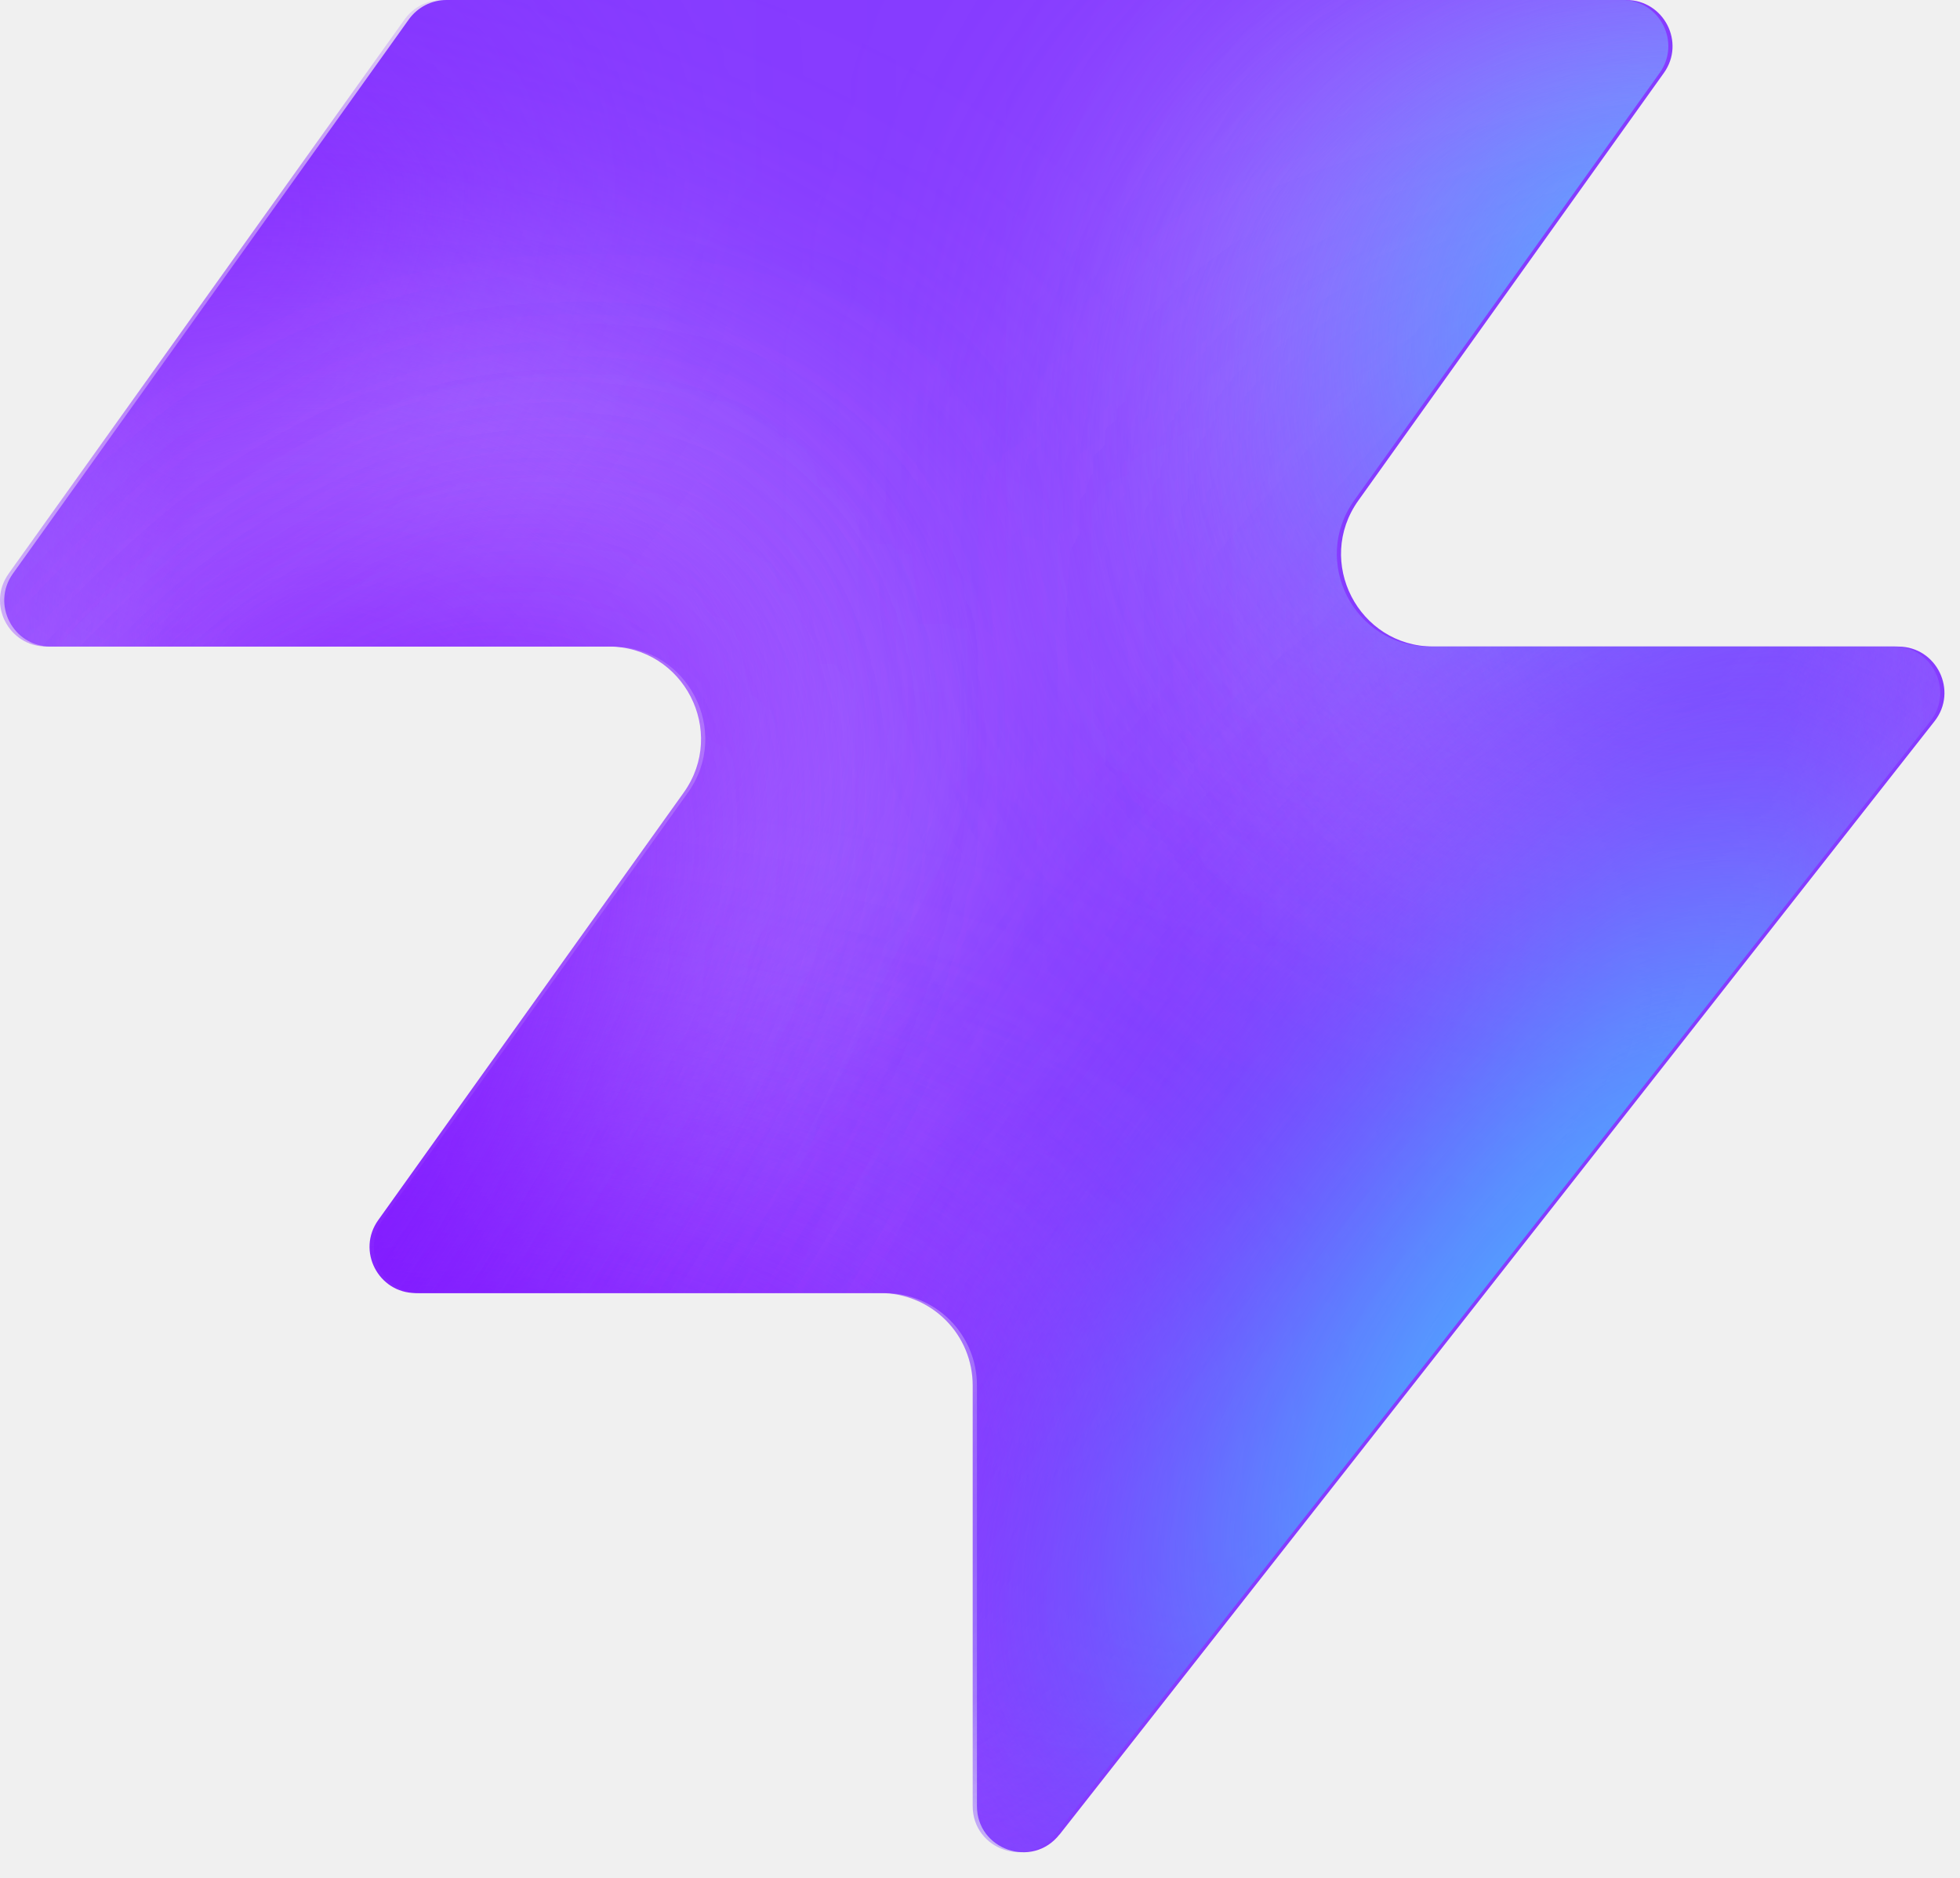
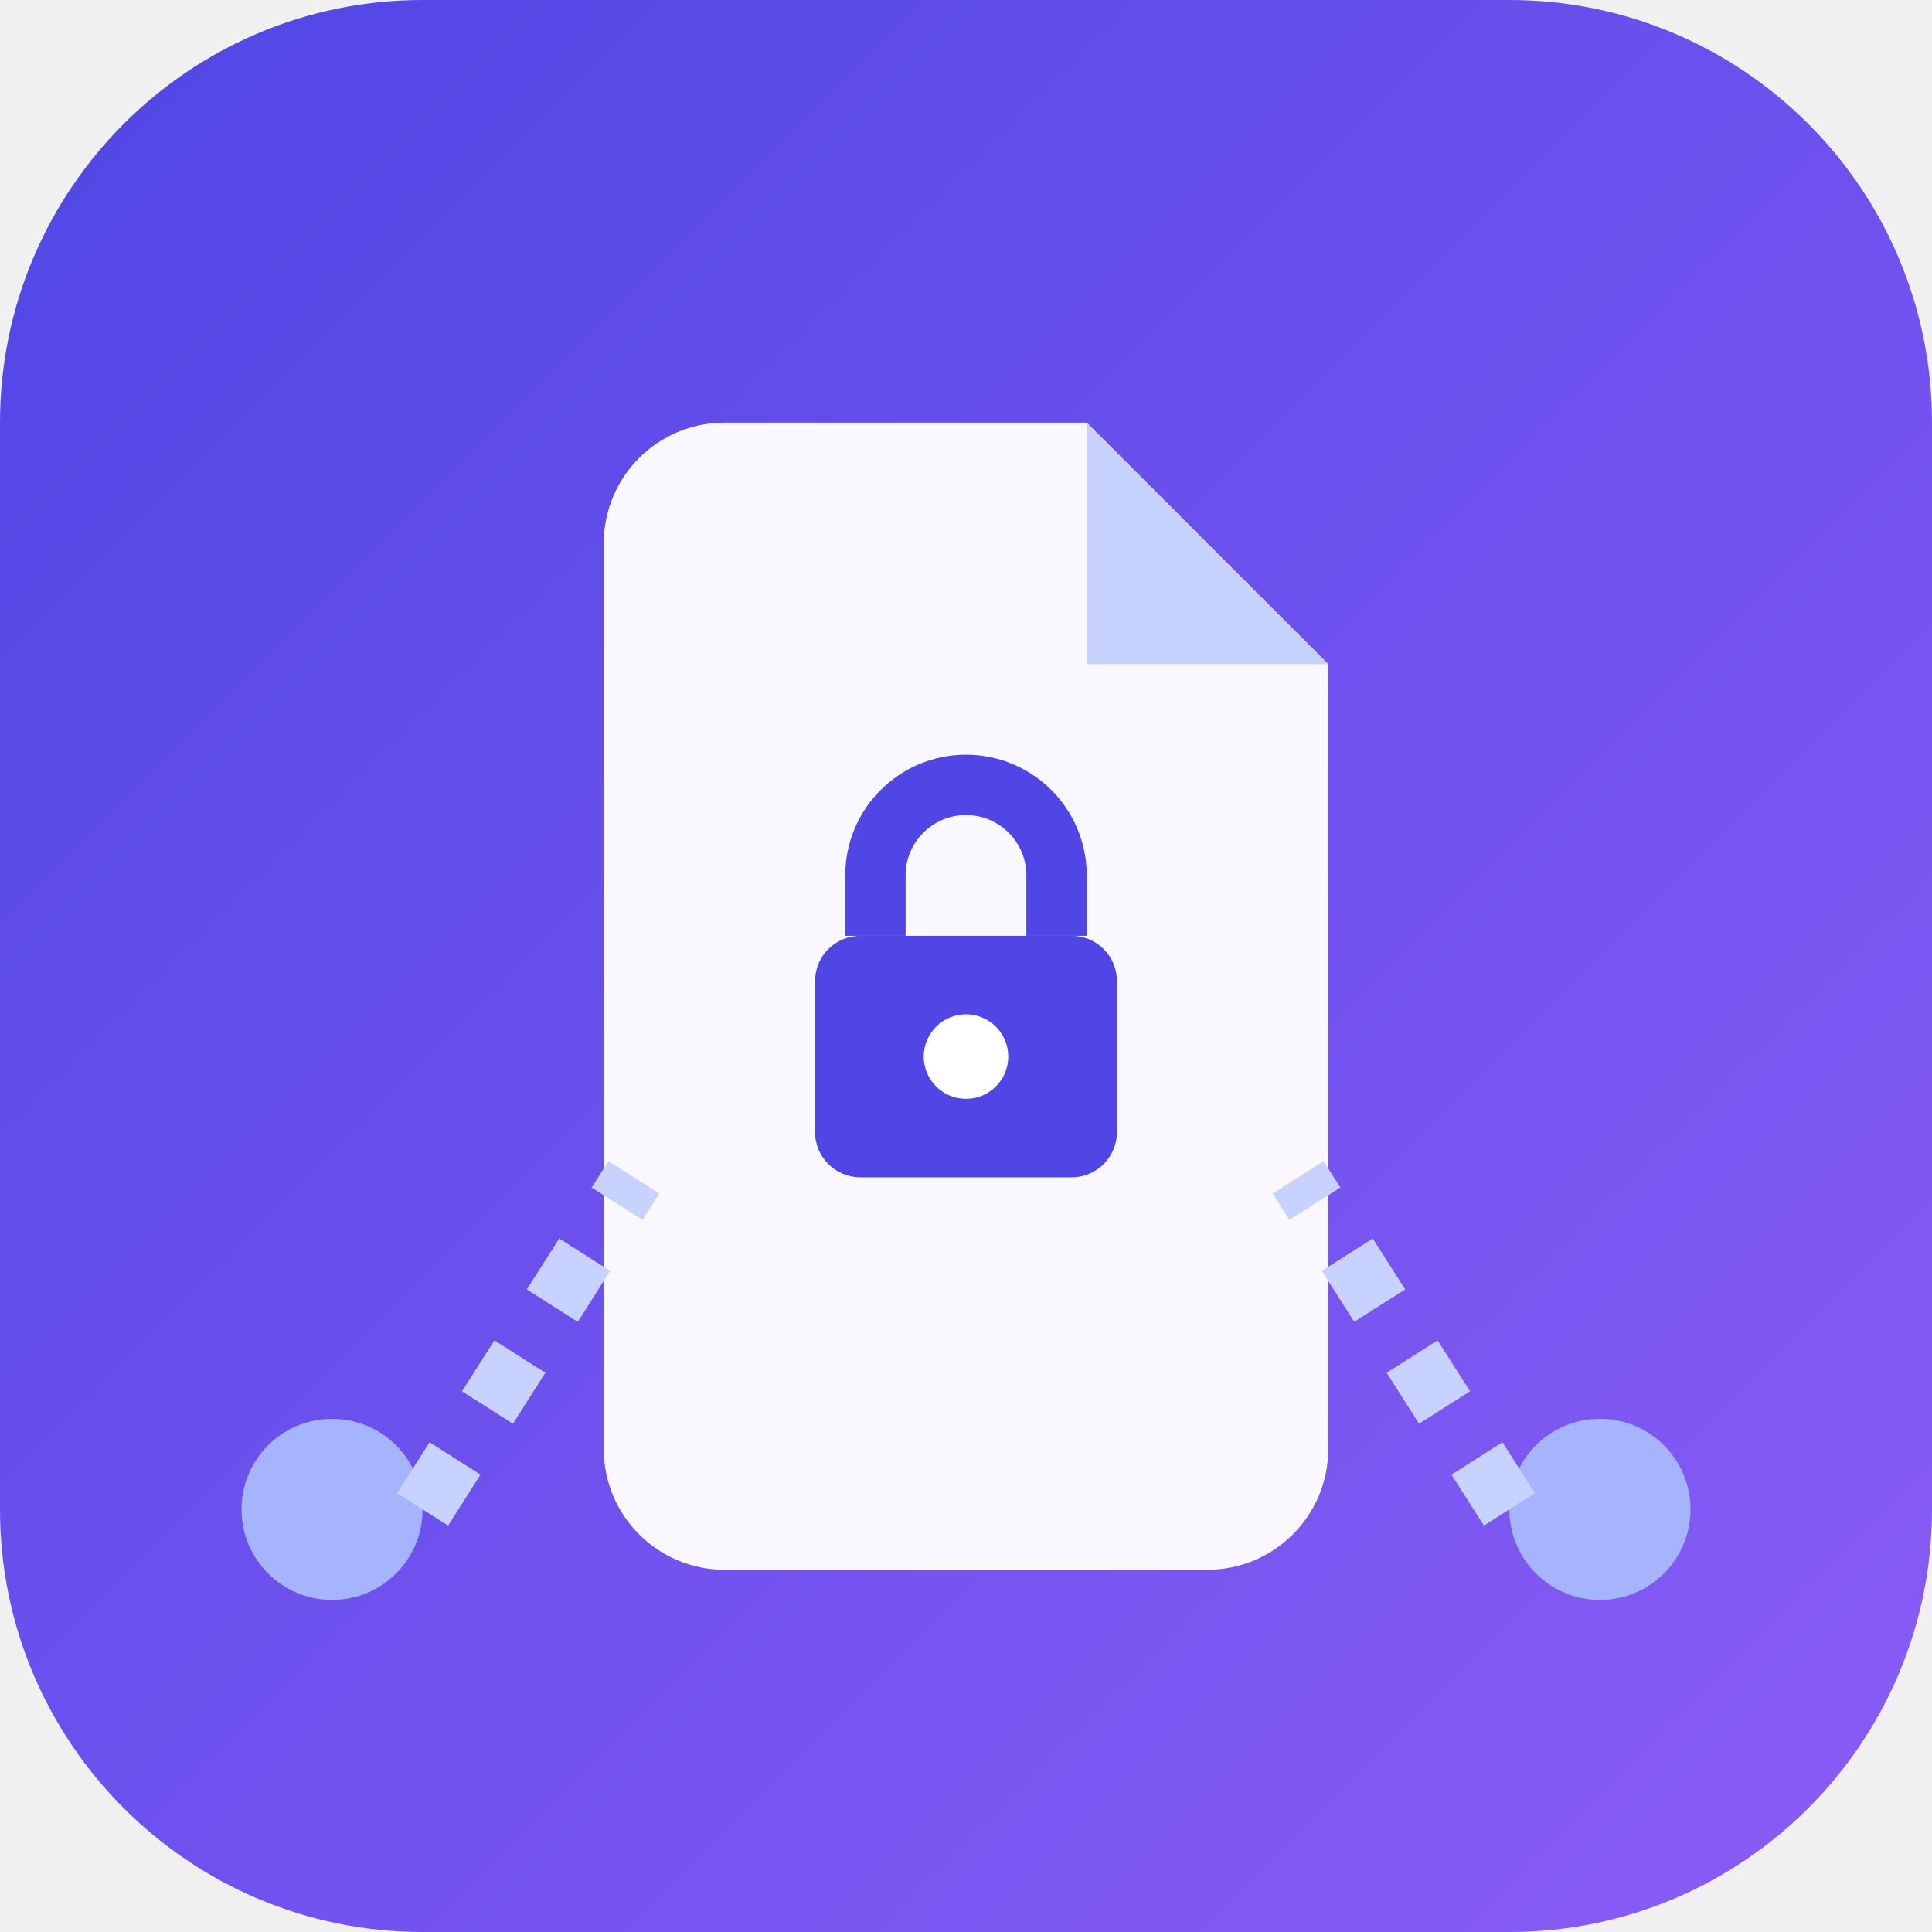
- <svg xmlns="http://www.w3.org/2000/svg" width="48" height="46" fill="none" viewBox="0 0 48 46">
-   <path fill="#863bff" d="M25.946 44.938c-.664.845-2.021.375-2.021-.698V33.937a2.26 2.26 0 0 0-2.262-2.262H10.287c-.92 0-1.456-1.04-.92-1.788l7.48-10.471c1.07-1.497 0-3.578-1.842-3.578H1.237c-.92 0-1.456-1.04-.92-1.788L10.013.474c.214-.297.556-.474.92-.474h28.894c.92 0 1.456 1.04.92 1.788l-7.48 10.471c-1.07 1.498 0 3.579 1.842 3.579h11.377c.943 0 1.473 1.088.89 1.83L25.947 44.94z" style="fill:#863bff;fill:color(display-p3 .525 .23 1);fill-opacity:1" />
-   <mask id="a" width="48" height="46" x="0" y="0" maskUnits="userSpaceOnUse" style="mask-type:alpha">
-     <path fill="#000" d="M25.842 44.938c-.664.844-2.021.375-2.021-.698V33.937a2.26 2.26 0 0 0-2.262-2.262H10.183c-.92 0-1.456-1.04-.92-1.788l7.48-10.471c1.07-1.498 0-3.579-1.842-3.579H1.133c-.92 0-1.456-1.04-.92-1.787L9.91.473c.214-.297.556-.474.92-.474h28.894c.92 0 1.456 1.04.92 1.788l-7.48 10.471c-1.07 1.498 0 3.578 1.842 3.578h11.377c.943 0 1.473 1.088.89 1.832L25.843 44.94z" style="fill:#000;fill-opacity:1" />
-   </mask>
-   <g mask="url(#a)">
-     <g filter="url(#b)">
-       <ellipse cx="5.508" cy="14.704" fill="#ede6ff" rx="5.508" ry="14.704" style="fill:#ede6ff;fill:color(display-p3 .927 .903 1);fill-opacity:1" transform="matrix(.00324 1 1 -.00324 -4.47 31.516)" />
-     </g>
-     <g filter="url(#c)">
-       <ellipse cx="10.399" cy="29.851" fill="#ede6ff" rx="10.399" ry="29.851" style="fill:#ede6ff;fill:color(display-p3 .927 .903 1);fill-opacity:1" transform="matrix(.00324 1 1 -.00324 -39.328 7.883)" />
-     </g>
-     <g filter="url(#d)">
-       <ellipse cx="5.508" cy="30.487" fill="#7e14ff" rx="5.508" ry="30.487" style="fill:#7e14ff;fill:color(display-p3 .492 .077 1);fill-opacity:1" transform="rotate(89.814 -25.913 -14.639)scale(1 -1)" />
-     </g>
-     <g filter="url(#e)">
-       <ellipse cx="5.508" cy="30.599" fill="#7e14ff" rx="5.508" ry="30.599" style="fill:#7e14ff;fill:color(display-p3 .492 .077 1);fill-opacity:1" transform="rotate(89.814 -32.644 -3.334)scale(1 -1)" />
-     </g>
-     <g filter="url(#f)">
-       <ellipse cx="5.508" cy="30.599" fill="#7e14ff" rx="5.508" ry="30.599" style="fill:#7e14ff;fill:color(display-p3 .492 .077 1);fill-opacity:1" transform="matrix(.00324 1 1 -.00324 -34.34 30.47)" />
-     </g>
-     <g filter="url(#g)">
-       <ellipse cx="14.072" cy="22.078" fill="#ede6ff" rx="14.072" ry="22.078" style="fill:#ede6ff;fill:color(display-p3 .927 .903 1);fill-opacity:1" transform="rotate(93.35 24.506 48.493)scale(-1 1)" />
-     </g>
-     <g filter="url(#h)">
-       <ellipse cx="3.47" cy="21.501" fill="#7e14ff" rx="3.47" ry="21.501" style="fill:#7e14ff;fill:color(display-p3 .492 .077 1);fill-opacity:1" transform="rotate(89.009 28.708 47.59)scale(-1 1)" />
-     </g>
-     <g filter="url(#i)">
-       <ellipse cx="3.47" cy="21.501" fill="#7e14ff" rx="3.47" ry="21.501" style="fill:#7e14ff;fill:color(display-p3 .492 .077 1);fill-opacity:1" transform="rotate(89.009 28.708 47.59)scale(-1 1)" />
-     </g>
-     <g filter="url(#j)">
-       <ellipse cx=".387" cy="8.972" fill="#7e14ff" rx="4.407" ry="29.108" style="fill:#7e14ff;fill:color(display-p3 .492 .077 1);fill-opacity:1" transform="rotate(39.51 .387 8.972)" />
-     </g>
-     <g filter="url(#k)">
-       <ellipse cx="47.523" cy="-6.092" fill="#7e14ff" rx="4.407" ry="29.108" style="fill:#7e14ff;fill:color(display-p3 .492 .077 1);fill-opacity:1" transform="rotate(37.892 47.523 -6.092)" />
-     </g>
-     <g filter="url(#l)">
-       <ellipse cx="41.412" cy="6.333" fill="#47bfff" rx="5.971" ry="9.665" style="fill:#47bfff;fill:color(display-p3 .28 .748 1);fill-opacity:1" transform="rotate(37.892 41.412 6.333)" />
-     </g>
-     <g filter="url(#m)">
-       <ellipse cx="-1.879" cy="38.332" fill="#7e14ff" rx="4.407" ry="29.108" style="fill:#7e14ff;fill:color(display-p3 .492 .077 1);fill-opacity:1" transform="rotate(37.892 -1.88 38.332)" />
-     </g>
-     <g filter="url(#n)">
-       <ellipse cx="-1.879" cy="38.332" fill="#7e14ff" rx="4.407" ry="29.108" style="fill:#7e14ff;fill:color(display-p3 .492 .077 1);fill-opacity:1" transform="rotate(37.892 -1.88 38.332)" />
-     </g>
-     <g filter="url(#o)">
-       <ellipse cx="35.651" cy="29.907" fill="#7e14ff" rx="4.407" ry="29.108" style="fill:#7e14ff;fill:color(display-p3 .492 .077 1);fill-opacity:1" transform="rotate(37.892 35.651 29.907)" />
-     </g>
-     <g filter="url(#p)">
-       <ellipse cx="38.418" cy="32.4" fill="#47bfff" rx="5.971" ry="15.297" style="fill:#47bfff;fill:color(display-p3 .28 .748 1);fill-opacity:1" transform="rotate(37.892 38.418 32.4)" />
-     </g>
-   </g>
+ <svg xmlns="http://www.w3.org/2000/svg" width="64" height="64" viewBox="0 0 64 64">
  <defs>
-     <filter id="b" width="60.045" height="41.654" x="-19.77" y="16.149" color-interpolation-filters="sRGB" filterUnits="userSpaceOnUse">
-       <feFlood flood-opacity="0" result="BackgroundImageFix" />
-       <feBlend in="SourceGraphic" in2="BackgroundImageFix" result="shape" />
-       <feGaussianBlur result="effect1_foregroundBlur_2002_17158" stdDeviation="7.659" />
-     </filter>
-     <filter id="c" width="90.34" height="51.437" x="-54.613" y="-7.533" color-interpolation-filters="sRGB" filterUnits="userSpaceOnUse">
-       <feFlood flood-opacity="0" result="BackgroundImageFix" />
-       <feBlend in="SourceGraphic" in2="BackgroundImageFix" result="shape" />
-       <feGaussianBlur result="effect1_foregroundBlur_2002_17158" stdDeviation="7.659" />
-     </filter>
-     <filter id="d" width="79.355" height="29.4" x="-49.64" y="2.03" color-interpolation-filters="sRGB" filterUnits="userSpaceOnUse">
-       <feFlood flood-opacity="0" result="BackgroundImageFix" />
-       <feBlend in="SourceGraphic" in2="BackgroundImageFix" result="shape" />
-       <feGaussianBlur result="effect1_foregroundBlur_2002_17158" stdDeviation="4.596" />
-     </filter>
-     <filter id="e" width="79.579" height="29.4" x="-45.045" y="20.029" color-interpolation-filters="sRGB" filterUnits="userSpaceOnUse">
-       <feFlood flood-opacity="0" result="BackgroundImageFix" />
-       <feBlend in="SourceGraphic" in2="BackgroundImageFix" result="shape" />
-       <feGaussianBlur result="effect1_foregroundBlur_2002_17158" stdDeviation="4.596" />
-     </filter>
-     <filter id="f" width="79.579" height="29.4" x="-43.513" y="21.178" color-interpolation-filters="sRGB" filterUnits="userSpaceOnUse">
-       <feFlood flood-opacity="0" result="BackgroundImageFix" />
-       <feBlend in="SourceGraphic" in2="BackgroundImageFix" result="shape" />
-       <feGaussianBlur result="effect1_foregroundBlur_2002_17158" stdDeviation="4.596" />
-     </filter>
-     <filter id="g" width="74.749" height="58.852" x="15.756" y="-17.901" color-interpolation-filters="sRGB" filterUnits="userSpaceOnUse">
-       <feFlood flood-opacity="0" result="BackgroundImageFix" />
-       <feBlend in="SourceGraphic" in2="BackgroundImageFix" result="shape" />
-       <feGaussianBlur result="effect1_foregroundBlur_2002_17158" stdDeviation="7.659" />
-     </filter>
-     <filter id="h" width="61.377" height="25.362" x="23.548" y="2.284" color-interpolation-filters="sRGB" filterUnits="userSpaceOnUse">
-       <feFlood flood-opacity="0" result="BackgroundImageFix" />
-       <feBlend in="SourceGraphic" in2="BackgroundImageFix" result="shape" />
-       <feGaussianBlur result="effect1_foregroundBlur_2002_17158" stdDeviation="4.596" />
-     </filter>
-     <filter id="i" width="61.377" height="25.362" x="23.548" y="2.284" color-interpolation-filters="sRGB" filterUnits="userSpaceOnUse">
-       <feFlood flood-opacity="0" result="BackgroundImageFix" />
-       <feBlend in="SourceGraphic" in2="BackgroundImageFix" result="shape" />
-       <feGaussianBlur result="effect1_foregroundBlur_2002_17158" stdDeviation="4.596" />
-     </filter>
-     <filter id="j" width="56.045" height="63.649" x="-27.636" y="-22.853" color-interpolation-filters="sRGB" filterUnits="userSpaceOnUse">
-       <feFlood flood-opacity="0" result="BackgroundImageFix" />
-       <feBlend in="SourceGraphic" in2="BackgroundImageFix" result="shape" />
-       <feGaussianBlur result="effect1_foregroundBlur_2002_17158" stdDeviation="4.596" />
-     </filter>
-     <filter id="k" width="54.814" height="64.646" x="20.116" y="-38.415" color-interpolation-filters="sRGB" filterUnits="userSpaceOnUse">
-       <feFlood flood-opacity="0" result="BackgroundImageFix" />
-       <feBlend in="SourceGraphic" in2="BackgroundImageFix" result="shape" />
-       <feGaussianBlur result="effect1_foregroundBlur_2002_17158" stdDeviation="4.596" />
-     </filter>
-     <filter id="l" width="33.541" height="35.313" x="24.641" y="-11.323" color-interpolation-filters="sRGB" filterUnits="userSpaceOnUse">
-       <feFlood flood-opacity="0" result="BackgroundImageFix" />
-       <feBlend in="SourceGraphic" in2="BackgroundImageFix" result="shape" />
-       <feGaussianBlur result="effect1_foregroundBlur_2002_17158" stdDeviation="4.596" />
-     </filter>
-     <filter id="m" width="54.814" height="64.646" x="-29.286" y="6.009" color-interpolation-filters="sRGB" filterUnits="userSpaceOnUse">
-       <feFlood flood-opacity="0" result="BackgroundImageFix" />
-       <feBlend in="SourceGraphic" in2="BackgroundImageFix" result="shape" />
-       <feGaussianBlur result="effect1_foregroundBlur_2002_17158" stdDeviation="4.596" />
-     </filter>
-     <filter id="n" width="54.814" height="64.646" x="-29.286" y="6.009" color-interpolation-filters="sRGB" filterUnits="userSpaceOnUse">
-       <feFlood flood-opacity="0" result="BackgroundImageFix" />
-       <feBlend in="SourceGraphic" in2="BackgroundImageFix" result="shape" />
-       <feGaussianBlur result="effect1_foregroundBlur_2002_17158" stdDeviation="4.596" />
-     </filter>
-     <filter id="o" width="54.814" height="64.646" x="8.244" y="-2.416" color-interpolation-filters="sRGB" filterUnits="userSpaceOnUse">
-       <feFlood flood-opacity="0" result="BackgroundImageFix" />
-       <feBlend in="SourceGraphic" in2="BackgroundImageFix" result="shape" />
-       <feGaussianBlur result="effect1_foregroundBlur_2002_17158" stdDeviation="4.596" />
-     </filter>
-     <filter id="p" width="39.409" height="43.623" x="18.713" y="10.588" color-interpolation-filters="sRGB" filterUnits="userSpaceOnUse">
-       <feFlood flood-opacity="0" result="BackgroundImageFix" />
-       <feBlend in="SourceGraphic" in2="BackgroundImageFix" result="shape" />
-       <feGaussianBlur result="effect1_foregroundBlur_2002_17158" stdDeviation="4.596" />
-     </filter>
+     <linearGradient id="bg" x1="0" y1="0" x2="1" y2="1">
+       <stop offset="0" stop-color="#4f46e5" />
+       <stop offset="1" stop-color="#8b5cf6" />
+     </linearGradient>
  </defs>
+   <rect width="64" height="64" rx="14" fill="url(#bg)" />
+   <path d="M24 14h12l8 8v26a4 4 0 0 1-4 4H24a4 4 0 0 1-4-4V18a4 4 0 0 1 4-4z" fill="#ffffff" fill-opacity="0.96" />
+   <path d="M36 14v8h8z" fill="#c7d2fe" />
+   <rect x="27" y="31" width="10" height="8" rx="1.5" fill="#4f46e5" />
+   <path d="M29 31v-2a3 3 0 0 1 6 0v2" fill="none" stroke="#4f46e5" stroke-width="2" />
+   <circle cx="32" cy="35" r="1.4" fill="#ffffff" />
+   <circle cx="11" cy="50" r="3" fill="#a5b4fc" />
+   <circle cx="53" cy="50" r="3" fill="#a5b4fc" />
+   <path d="M14 50l7-11M50 50l-7-11" stroke="#c7d2fe" stroke-width="2" stroke-dasharray="2 2" />
</svg>
